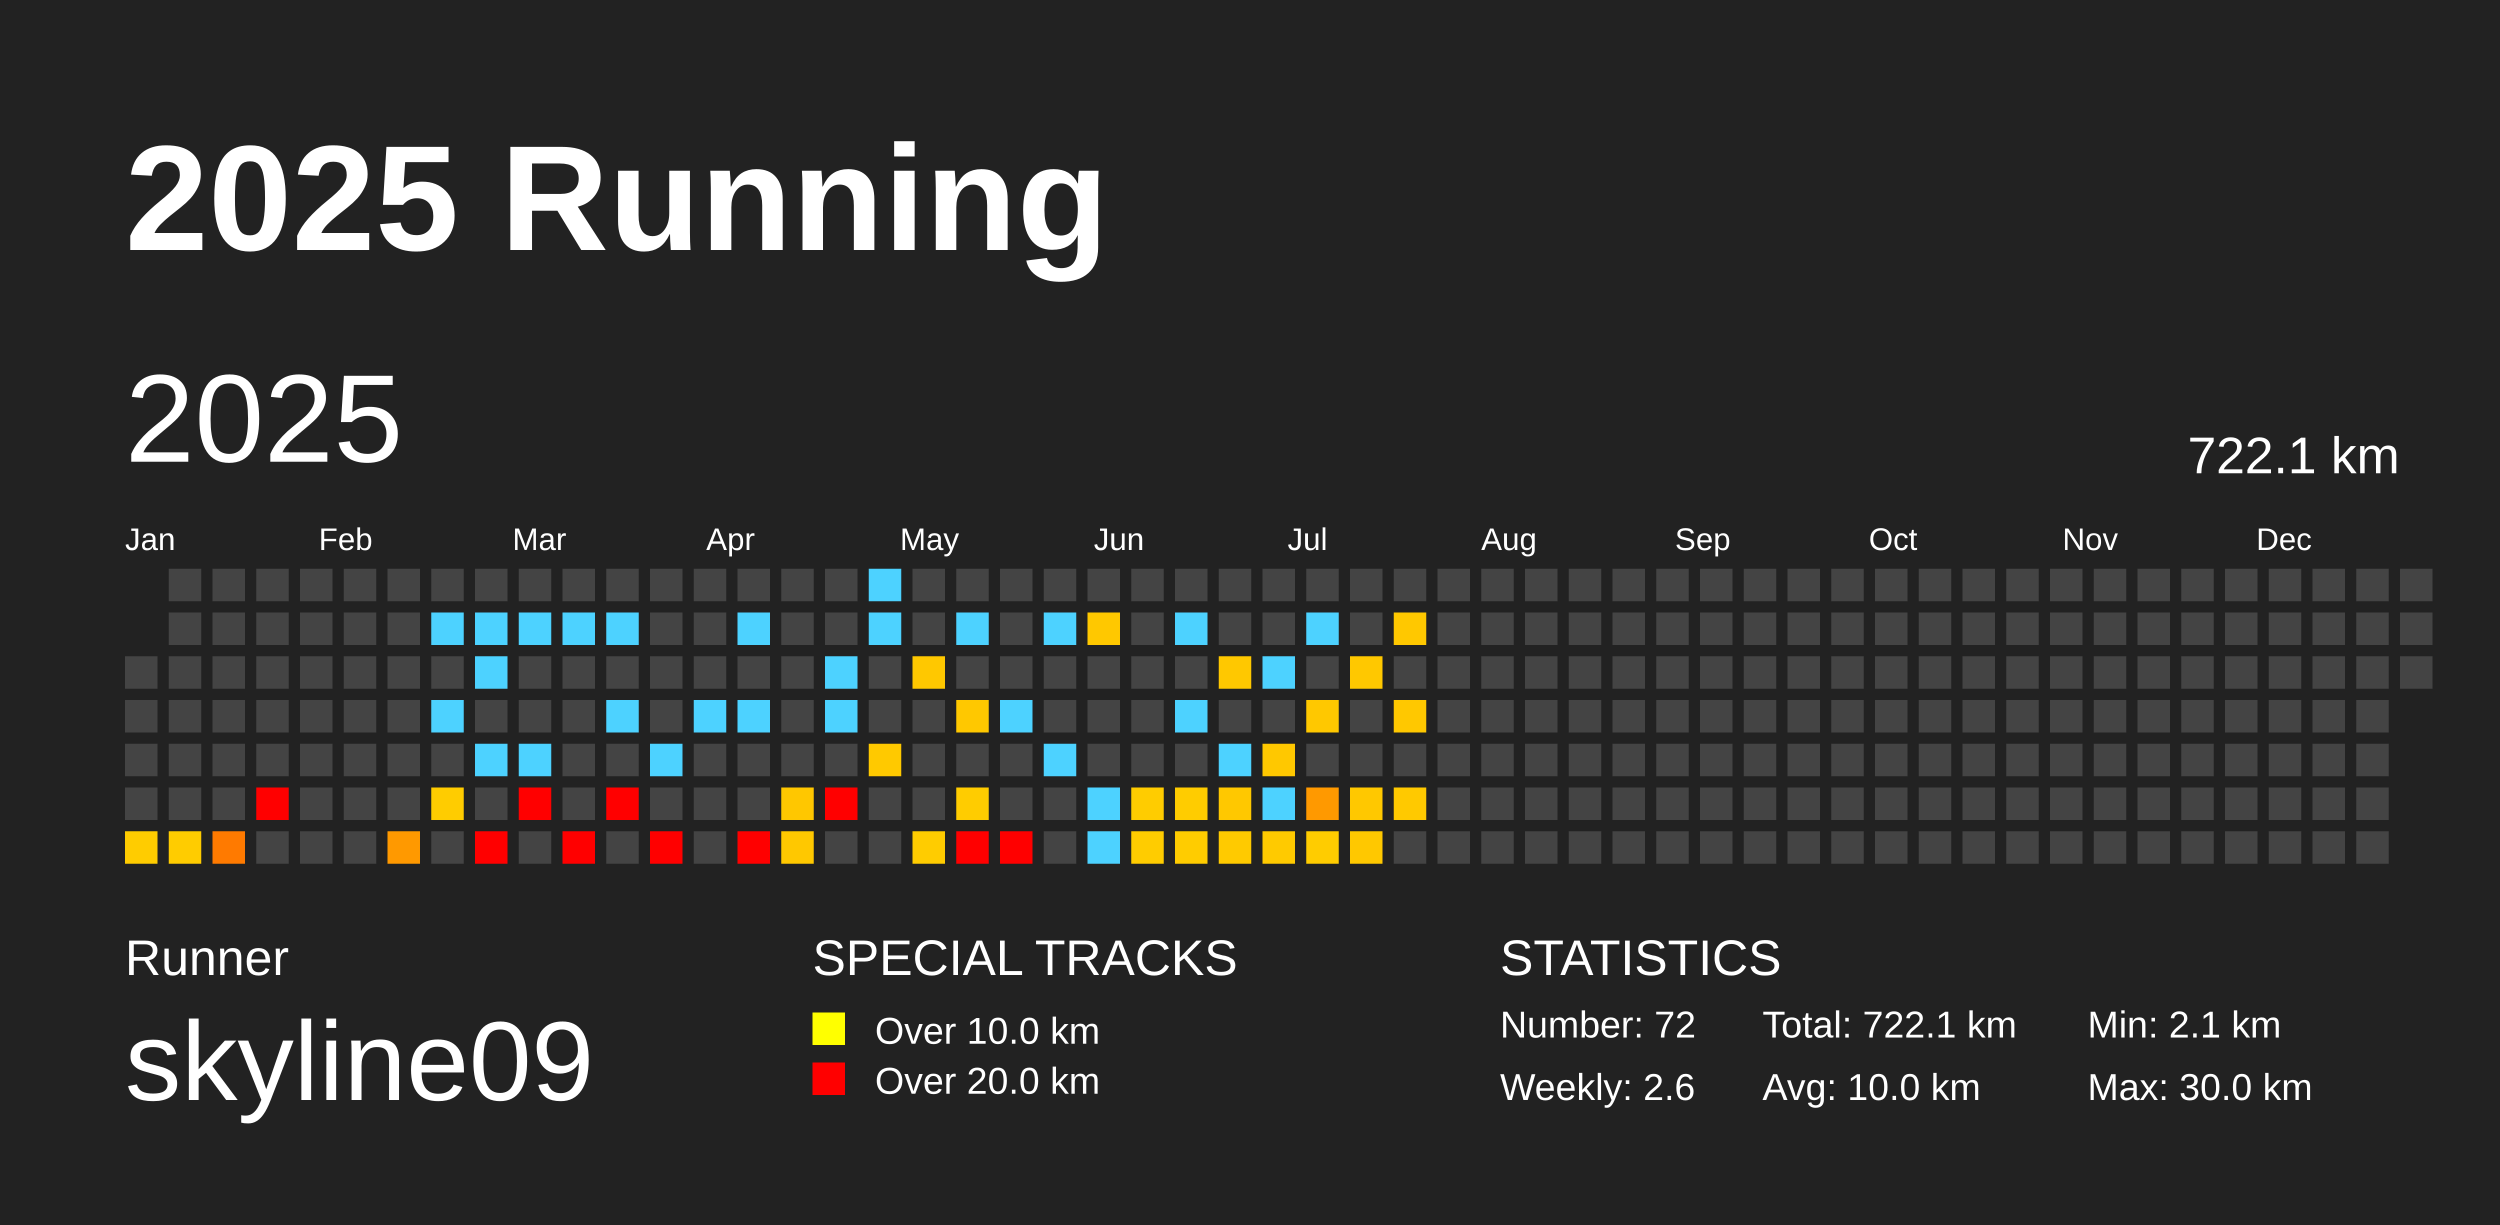
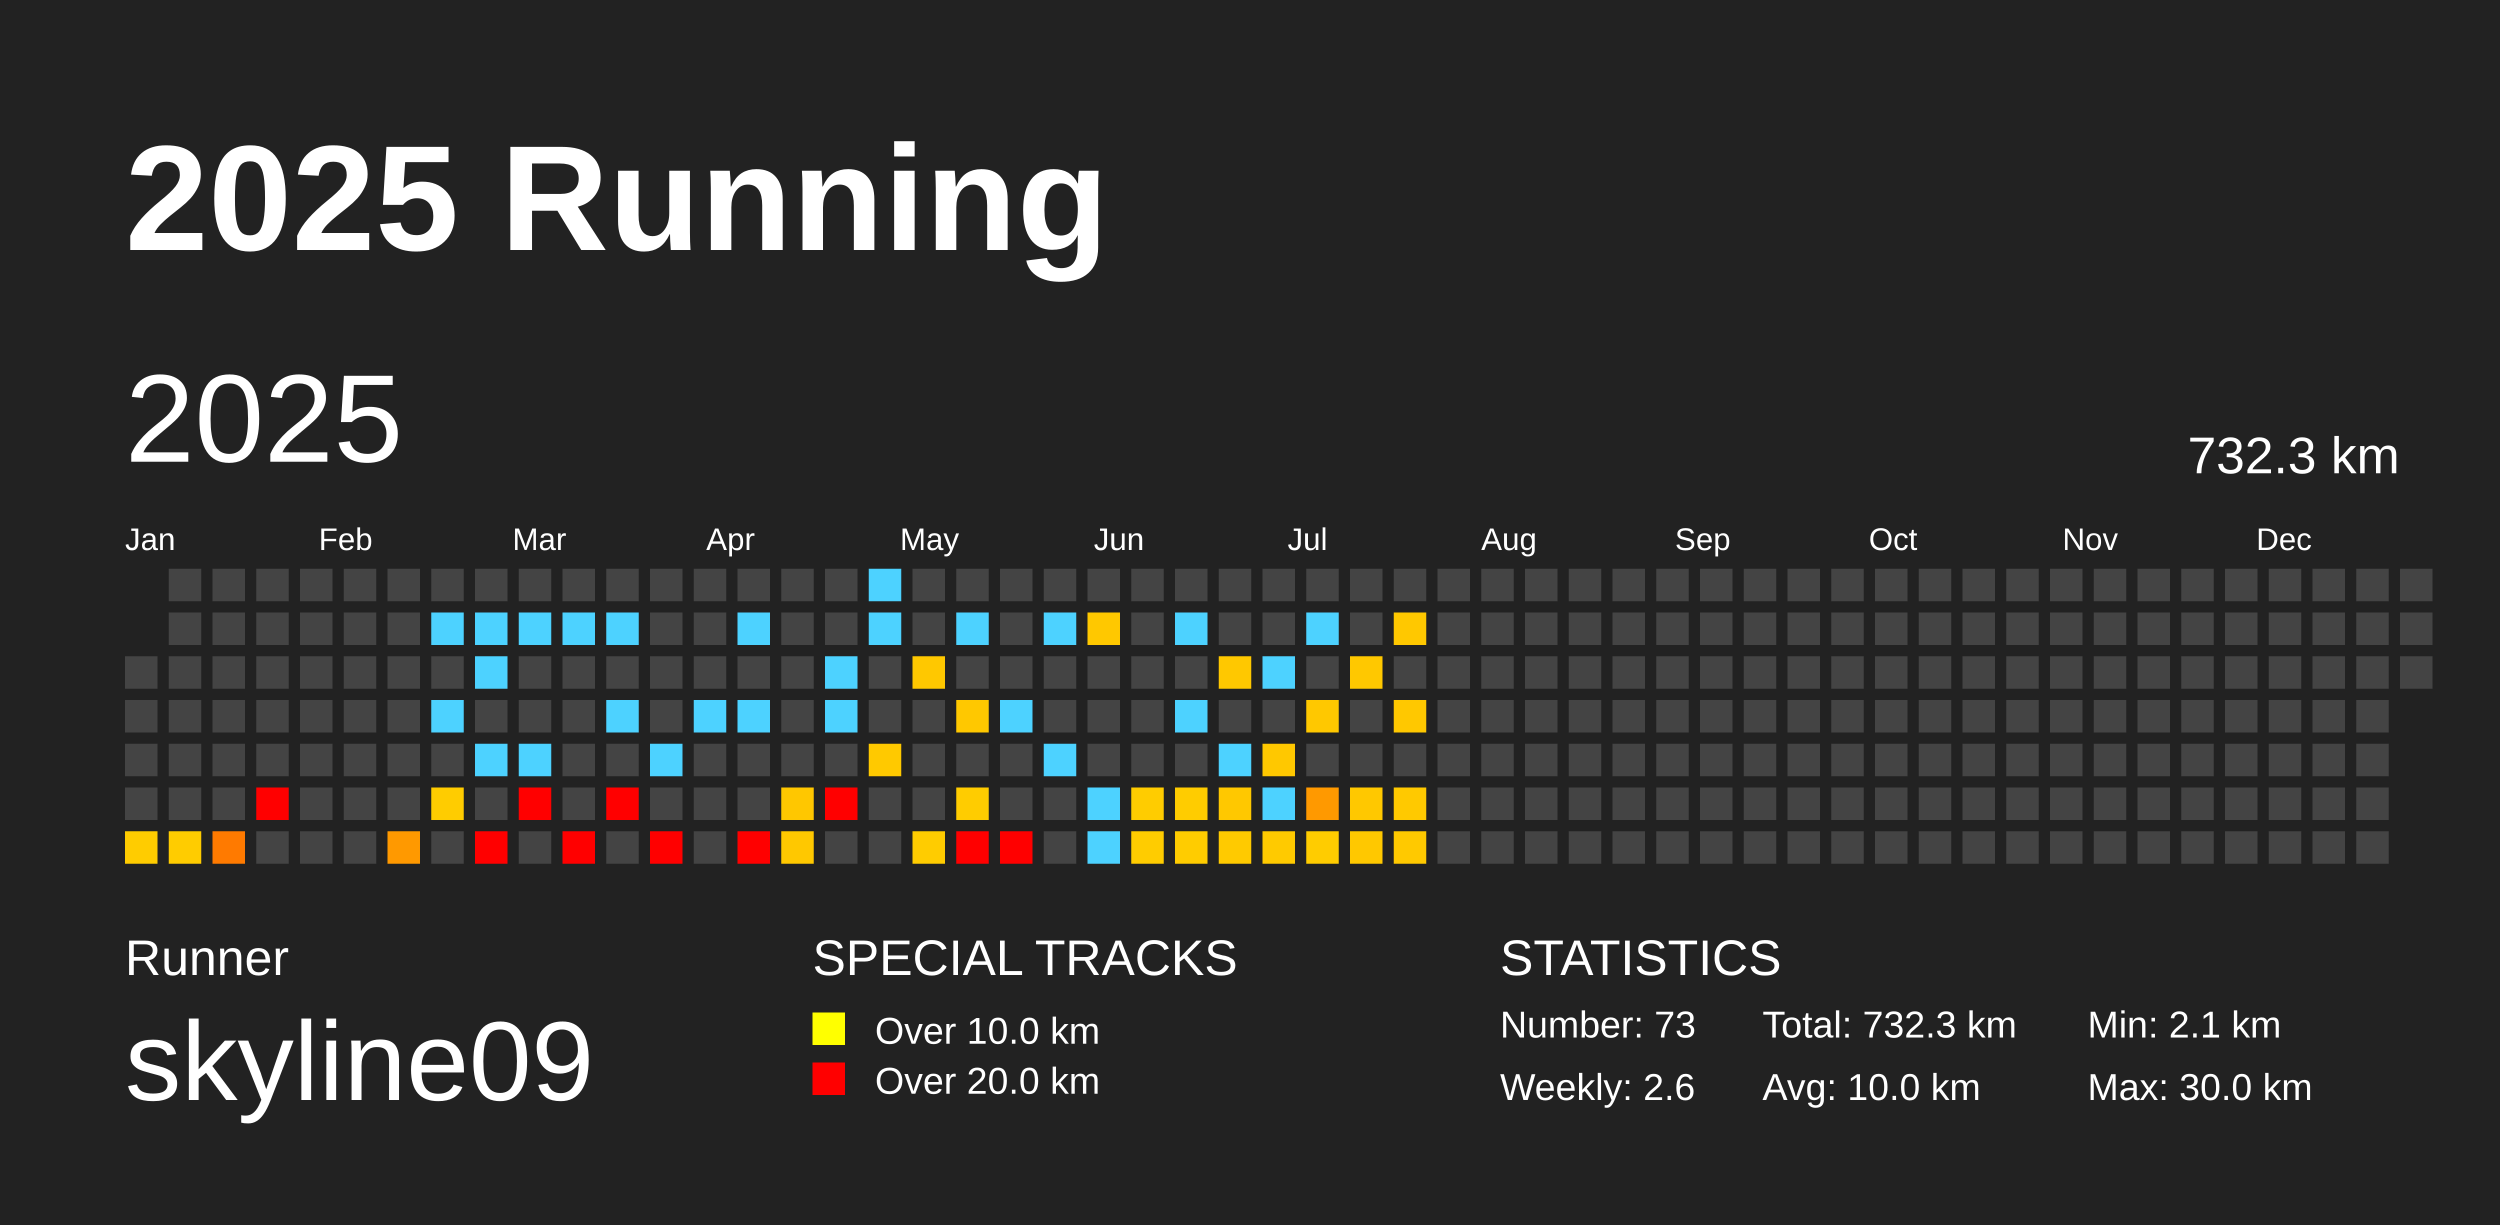
<svg xmlns="http://www.w3.org/2000/svg" baseProfile="full" height="98mm" version="1.1" viewBox="0,0,200,98" width="200mm">
  <defs />
  <rect fill="#222222" height="98" width="200" x="0" y="0" />
  <text fill="#FFFFFF" style="font-size:12px; font-family:Arial; font-weight:bold;" x="10" y="20">2025 Running</text>
  <text fill="#FFFFFF" style="font-size:4px; font-family:Arial" x="10" y="78">Runner</text>
  <text fill="#FFFFFF" style="font-size:9px; font-family:Arial" x="10" y="88">skyline09</text>
  <text fill="#FFFFFF" style="font-size:4px; font-family:Arial" x="65" y="78">SPECIAL TRACKS</text>
  <rect fill="yellow" height="2.6" width="2.6" x="65" y="81" />
  <text fill="#FFFFFF" style="font-size:3px; font-family:Arial" x="70" y="83.5">Over 10.0 km</text>
  <rect fill="red" height="2.6" width="2.6" x="65" y="85" />
  <text fill="#FFFFFF" style="font-size:3px; font-family:Arial" x="70" y="87.5">Over 20.0 km</text>
  <text fill="#FFFFFF" style="font-size:4px; font-family:Arial" x="120" y="78">STATISTICS</text>
-   <text fill="#FFFFFF" style="font-size:3px; font-family:Arial" x="120" y="83">Number: 72</text>
+   <text fill="#FFFFFF" style="font-size:3px; font-family:Arial" x="120" y="83">Number: 73</text>
  <text fill="#FFFFFF" style="font-size:3px; font-family:Arial" x="120" y="88">Weekly: 2.6</text>
-   <text fill="#FFFFFF" style="font-size:3px; font-family:Arial" x="141" y="83">Total: 722.1 km</text>
+   <text fill="#FFFFFF" style="font-size:3px; font-family:Arial" x="141" y="83">Total: 732.3 km</text>
  <text fill="#FFFFFF" style="font-size:3px; font-family:Arial" x="141" y="88">Avg: 10.0 km</text>
  <text fill="#FFFFFF" style="font-size:3px; font-family:Arial" x="167" y="83">Min: 2.1 km</text>
  <text fill="#FFFFFF" style="font-size:3px; font-family:Arial" x="167" y="88">Max: 30.0 km</text>
  <text dominant-baseline="hanging" fill="#FFFFFF" style="font-size:10.0px; font-family:Arial;" x="10" y="30">2025</text>
-   <text dominant-baseline="hanging" fill="#FFFFFF" style="font-size:4.125px; font-family:Arial;" x="175" y="35">722.1 km</text>
+   <text dominant-baseline="hanging" fill="#FFFFFF" style="font-size:4.125px; font-family:Arial;" x="175" y="35">732.3 km</text>
  <text fill="#FFFFFF" style="font-size:2.5px; font-family:Arial" x="10.0" y="44">Jan</text>
  <text fill="#FFFFFF" style="font-size:2.5px; font-family:Arial" x="25.5" y="44">Feb</text>
  <text fill="#FFFFFF" style="font-size:2.5px; font-family:Arial" x="41.0" y="44">Mar</text>
  <text fill="#FFFFFF" style="font-size:2.5px; font-family:Arial" x="56.5" y="44">Apr</text>
  <text fill="#FFFFFF" style="font-size:2.5px; font-family:Arial" x="72.0" y="44">May</text>
  <text fill="#FFFFFF" style="font-size:2.5px; font-family:Arial" x="87.5" y="44">Jun</text>
  <text fill="#FFFFFF" style="font-size:2.5px; font-family:Arial" x="103.0" y="44">Jul</text>
  <text fill="#FFFFFF" style="font-size:2.5px; font-family:Arial" x="118.5" y="44">Aug</text>
  <text fill="#FFFFFF" style="font-size:2.5px; font-family:Arial" x="134.0" y="44">Sep</text>
  <text fill="#FFFFFF" style="font-size:2.5px; font-family:Arial" x="149.5" y="44">Oct</text>
  <text fill="#FFFFFF" style="font-size:2.5px; font-family:Arial" x="165.0" y="44">Nov</text>
  <text fill="#FFFFFF" style="font-size:2.5px; font-family:Arial" x="180.5" y="44">Dec</text>
  <rect fill="#444444" height="2.6" width="2.6" x="10.0" y="52.5" />
  <rect fill="#444444" height="2.6" width="2.6" x="10.0" y="56.0" />
  <rect fill="#444444" height="2.6" width="2.6" x="10.0" y="59.5" />
  <rect fill="#444444" height="2.6" width="2.6" x="10.0" y="63.0" />
  <rect fill="#ffcc00" height="2.6" width="2.6" x="10.0" y="66.5" />
  <rect fill="#444444" height="2.6" width="2.6" x="13.5" y="45.5" />
  <rect fill="#444444" height="2.6" width="2.6" x="13.5" y="49.0" />
  <rect fill="#444444" height="2.6" width="2.6" x="13.5" y="52.5" />
  <rect fill="#444444" height="2.6" width="2.6" x="13.5" y="56.0" />
  <rect fill="#444444" height="2.6" width="2.6" x="13.5" y="59.5" />
  <rect fill="#444444" height="2.6" width="2.6" x="13.5" y="63.0" />
  <rect fill="#ffcc00" height="2.6" width="2.6" x="13.5" y="66.5" />
  <rect fill="#444444" height="2.6" width="2.6" x="17.0" y="45.5" />
  <rect fill="#444444" height="2.6" width="2.6" x="17.0" y="49.0" />
  <rect fill="#444444" height="2.6" width="2.6" x="17.0" y="52.5" />
  <rect fill="#444444" height="2.6" width="2.6" x="17.0" y="56.0" />
  <rect fill="#444444" height="2.6" width="2.6" x="17.0" y="59.5" />
  <rect fill="#444444" height="2.6" width="2.6" x="17.0" y="63.0" />
  <rect fill="#ff7a00" height="2.6" width="2.6" x="17.0" y="66.5" />
  <rect fill="#444444" height="2.6" width="2.6" x="20.5" y="45.5" />
  <rect fill="#444444" height="2.6" width="2.6" x="20.5" y="49.0" />
  <rect fill="#444444" height="2.6" width="2.6" x="20.5" y="52.5" />
  <rect fill="#444444" height="2.6" width="2.6" x="20.5" y="56.0" />
  <rect fill="#444444" height="2.6" width="2.6" x="20.5" y="59.5" />
  <rect fill="red" height="2.6" width="2.6" x="20.5" y="63.0" />
  <rect fill="#444444" height="2.6" width="2.6" x="20.5" y="66.5" />
  <rect fill="#444444" height="2.6" width="2.6" x="24.0" y="45.5" />
  <rect fill="#444444" height="2.6" width="2.6" x="24.0" y="49.0" />
  <rect fill="#444444" height="2.6" width="2.6" x="24.0" y="52.5" />
  <rect fill="#444444" height="2.6" width="2.6" x="24.0" y="56.0" />
  <rect fill="#444444" height="2.6" width="2.6" x="24.0" y="59.5" />
  <rect fill="#444444" height="2.6" width="2.6" x="24.0" y="63.0" />
  <rect fill="#444444" height="2.6" width="2.6" x="24.0" y="66.5" />
  <rect fill="#444444" height="2.6" width="2.6" x="27.5" y="45.5" />
  <rect fill="#444444" height="2.6" width="2.6" x="27.5" y="49.0" />
  <rect fill="#444444" height="2.6" width="2.6" x="27.5" y="52.5" />
  <rect fill="#444444" height="2.6" width="2.6" x="27.5" y="56.0" />
  <rect fill="#444444" height="2.6" width="2.6" x="27.5" y="59.5" />
  <rect fill="#444444" height="2.6" width="2.6" x="27.5" y="63.0" />
  <rect fill="#444444" height="2.6" width="2.6" x="27.5" y="66.5" />
  <rect fill="#444444" height="2.6" width="2.6" x="31.0" y="45.5" />
  <rect fill="#444444" height="2.6" width="2.6" x="31.0" y="49.0" />
  <rect fill="#444444" height="2.6" width="2.6" x="31.0" y="52.5" />
  <rect fill="#444444" height="2.6" width="2.6" x="31.0" y="56.0" />
  <rect fill="#444444" height="2.6" width="2.6" x="31.0" y="59.5" />
  <rect fill="#444444" height="2.6" width="2.6" x="31.0" y="63.0" />
  <rect fill="#ff9900" height="2.6" width="2.6" x="31.0" y="66.5" />
  <rect fill="#444444" height="2.6" width="2.6" x="34.5" y="45.5" />
  <rect fill="#4dd2ff" height="2.6" width="2.6" x="34.5" y="49.0" />
  <rect fill="#444444" height="2.6" width="2.6" x="34.5" y="52.5" />
  <rect fill="#4dd2ff" height="2.6" width="2.6" x="34.5" y="56.0" />
  <rect fill="#444444" height="2.6" width="2.6" x="34.5" y="59.5" />
  <rect fill="#ffcc00" height="2.6" width="2.6" x="34.5" y="63.0" />
  <rect fill="#444444" height="2.6" width="2.6" x="34.5" y="66.5" />
  <rect fill="#444444" height="2.6" width="2.6" x="38.0" y="45.5" />
  <rect fill="#4dd2ff" height="2.6" width="2.6" x="38.0" y="49.0" />
  <rect fill="#4dd2ff" height="2.6" width="2.6" x="38.0" y="52.5" />
  <rect fill="#444444" height="2.6" width="2.6" x="38.0" y="56.0" />
  <rect fill="#4dd2ff" height="2.6" width="2.6" x="38.0" y="59.5" />
  <rect fill="#444444" height="2.6" width="2.6" x="38.0" y="63.0" />
  <rect fill="red" height="2.6" width="2.6" x="38.0" y="66.5" />
  <rect fill="#444444" height="2.6" width="2.6" x="41.5" y="45.5" />
  <rect fill="#4dd2ff" height="2.6" width="2.6" x="41.5" y="49.0" />
  <rect fill="#444444" height="2.6" width="2.6" x="41.5" y="52.5" />
  <rect fill="#444444" height="2.6" width="2.6" x="41.5" y="56.0" />
  <rect fill="#4dd2ff" height="2.6" width="2.6" x="41.5" y="59.5" />
  <rect fill="red" height="2.6" width="2.6" x="41.5" y="63.0" />
  <rect fill="#444444" height="2.6" width="2.6" x="41.5" y="66.5" />
  <rect fill="#444444" height="2.6" width="2.6" x="45.0" y="45.5" />
  <rect fill="#4dd2ff" height="2.6" width="2.6" x="45.0" y="49.0" />
  <rect fill="#444444" height="2.6" width="2.6" x="45.0" y="52.5" />
  <rect fill="#444444" height="2.6" width="2.6" x="45.0" y="56.0" />
  <rect fill="#444444" height="2.6" width="2.6" x="45.0" y="59.5" />
  <rect fill="#444444" height="2.6" width="2.6" x="45.0" y="63.0" />
  <rect fill="red" height="2.6" width="2.6" x="45.0" y="66.5" />
  <rect fill="#444444" height="2.6" width="2.6" x="48.5" y="45.5" />
  <rect fill="#4dd2ff" height="2.6" width="2.6" x="48.5" y="49.0" />
  <rect fill="#444444" height="2.6" width="2.6" x="48.5" y="52.5" />
  <rect fill="#4dd2ff" height="2.6" width="2.6" x="48.5" y="56.0" />
  <rect fill="#444444" height="2.6" width="2.6" x="48.5" y="59.5" />
  <rect fill="red" height="2.6" width="2.6" x="48.5" y="63.0" />
  <rect fill="#444444" height="2.6" width="2.6" x="48.5" y="66.5" />
  <rect fill="#444444" height="2.6" width="2.6" x="52.0" y="45.5" />
  <rect fill="#444444" height="2.6" width="2.6" x="52.0" y="49.0" />
  <rect fill="#444444" height="2.6" width="2.6" x="52.0" y="52.5" />
  <rect fill="#444444" height="2.6" width="2.6" x="52.0" y="56.0" />
  <rect fill="#4dd2ff" height="2.6" width="2.6" x="52.0" y="59.5" />
  <rect fill="#444444" height="2.6" width="2.6" x="52.0" y="63.0" />
  <rect fill="red" height="2.6" width="2.6" x="52.0" y="66.5" />
  <rect fill="#444444" height="2.6" width="2.6" x="55.5" y="45.5" />
  <rect fill="#444444" height="2.6" width="2.6" x="55.5" y="49.0" />
  <rect fill="#444444" height="2.6" width="2.6" x="55.5" y="52.5" />
  <rect fill="#4dd2ff" height="2.6" width="2.6" x="55.5" y="56.0" />
  <rect fill="#444444" height="2.6" width="2.6" x="55.5" y="59.5" />
  <rect fill="#444444" height="2.6" width="2.6" x="55.5" y="63.0" />
  <rect fill="#444444" height="2.6" width="2.6" x="55.5" y="66.5" />
  <rect fill="#444444" height="2.6" width="2.6" x="59.0" y="45.5" />
  <rect fill="#4dd2ff" height="2.6" width="2.6" x="59.0" y="49.0" />
  <rect fill="#444444" height="2.6" width="2.6" x="59.0" y="52.5" />
  <rect fill="#4dd2ff" height="2.6" width="2.6" x="59.0" y="56.0" />
  <rect fill="#444444" height="2.6" width="2.6" x="59.0" y="59.5" />
  <rect fill="#444444" height="2.6" width="2.6" x="59.0" y="63.0" />
  <rect fill="red" height="2.6" width="2.6" x="59.0" y="66.5" />
  <rect fill="#444444" height="2.6" width="2.6" x="62.5" y="45.5" />
  <rect fill="#444444" height="2.6" width="2.6" x="62.5" y="49.0" />
  <rect fill="#444444" height="2.6" width="2.6" x="62.5" y="52.5" />
  <rect fill="#444444" height="2.6" width="2.6" x="62.5" y="56.0" />
  <rect fill="#444444" height="2.6" width="2.6" x="62.5" y="59.5" />
  <rect fill="#ffc700" height="2.6" width="2.6" x="62.5" y="63.0" />
  <rect fill="#ffc800" height="2.6" width="2.6" x="62.5" y="66.5" />
  <rect fill="#444444" height="2.6" width="2.6" x="66.0" y="45.5" />
  <rect fill="#444444" height="2.6" width="2.6" x="66.0" y="49.0" />
  <rect fill="#4dd2ff" height="2.6" width="2.6" x="66.0" y="52.5" />
  <rect fill="#4dd2ff" height="2.6" width="2.6" x="66.0" y="56.0" />
  <rect fill="#444444" height="2.6" width="2.6" x="66.0" y="59.5" />
  <rect fill="red" height="2.6" width="2.6" x="66.0" y="63.0" />
  <rect fill="#444444" height="2.6" width="2.6" x="66.0" y="66.5" />
  <rect fill="#4dd2ff" height="2.6" width="2.6" x="69.5" y="45.5" />
  <rect fill="#4dd2ff" height="2.6" width="2.6" x="69.5" y="49.0" />
  <rect fill="#444444" height="2.6" width="2.6" x="69.5" y="52.5" />
  <rect fill="#444444" height="2.6" width="2.6" x="69.5" y="56.0" />
  <rect fill="#ffc900" height="2.6" width="2.6" x="69.5" y="59.5" />
  <rect fill="#444444" height="2.6" width="2.6" x="69.5" y="63.0" />
  <rect fill="#444444" height="2.6" width="2.6" x="69.5" y="66.5" />
  <rect fill="#444444" height="2.6" width="2.6" x="73.0" y="45.5" />
  <rect fill="#444444" height="2.6" width="2.6" x="73.0" y="49.0" />
  <rect fill="#ffc800" height="2.6" width="2.6" x="73.0" y="52.5" />
  <rect fill="#444444" height="2.6" width="2.6" x="73.0" y="56.0" />
  <rect fill="#444444" height="2.6" width="2.6" x="73.0" y="59.5" />
  <rect fill="#444444" height="2.6" width="2.6" x="73.0" y="63.0" />
  <rect fill="#ffcc00" height="2.6" width="2.6" x="73.0" y="66.5" />
  <rect fill="#444444" height="2.6" width="2.6" x="76.5" y="45.5" />
  <rect fill="#4dd2ff" height="2.6" width="2.6" x="76.5" y="49.0" />
  <rect fill="#444444" height="2.6" width="2.6" x="76.5" y="52.5" />
  <rect fill="#ffc800" height="2.6" width="2.6" x="76.5" y="56.0" />
  <rect fill="#444444" height="2.6" width="2.6" x="76.5" y="59.5" />
  <rect fill="#ffcc00" height="2.6" width="2.6" x="76.5" y="63.0" />
  <rect fill="red" height="2.6" width="2.6" x="76.5" y="66.5" />
  <rect fill="#444444" height="2.6" width="2.6" x="80.0" y="45.5" />
  <rect fill="#444444" height="2.6" width="2.6" x="80.0" y="49.0" />
  <rect fill="#444444" height="2.6" width="2.6" x="80.0" y="52.5" />
  <rect fill="#4dd2ff" height="2.6" width="2.6" x="80.0" y="56.0" />
  <rect fill="#444444" height="2.6" width="2.6" x="80.0" y="59.5" />
  <rect fill="#444444" height="2.6" width="2.6" x="80.0" y="63.0" />
  <rect fill="red" height="2.6" width="2.6" x="80.0" y="66.5" />
  <rect fill="#444444" height="2.6" width="2.6" x="83.5" y="45.5" />
  <rect fill="#4dd2ff" height="2.6" width="2.6" x="83.5" y="49.0" />
  <rect fill="#444444" height="2.6" width="2.6" x="83.5" y="52.5" />
  <rect fill="#444444" height="2.6" width="2.6" x="83.5" y="56.0" />
  <rect fill="#4dd2ff" height="2.6" width="2.6" x="83.5" y="59.5" />
  <rect fill="#444444" height="2.6" width="2.6" x="83.5" y="63.0" />
  <rect fill="#444444" height="2.6" width="2.6" x="83.5" y="66.5" />
  <rect fill="#444444" height="2.6" width="2.6" x="87.0" y="45.5" />
  <rect fill="#ffc800" height="2.6" width="2.6" x="87.0" y="49.0" />
  <rect fill="#444444" height="2.6" width="2.6" x="87.0" y="52.5" />
  <rect fill="#444444" height="2.6" width="2.6" x="87.0" y="56.0" />
  <rect fill="#444444" height="2.6" width="2.6" x="87.0" y="59.5" />
  <rect fill="#4dd2ff" height="2.6" width="2.6" x="87.0" y="63.0" />
  <rect fill="#4dd2ff" height="2.6" width="2.6" x="87.0" y="66.5" />
  <rect fill="#444444" height="2.6" width="2.6" x="90.5" y="45.5" />
  <rect fill="#444444" height="2.6" width="2.6" x="90.5" y="49.0" />
  <rect fill="#444444" height="2.6" width="2.6" x="90.5" y="52.5" />
  <rect fill="#444444" height="2.6" width="2.6" x="90.5" y="56.0" />
  <rect fill="#444444" height="2.6" width="2.6" x="90.5" y="59.5" />
  <rect fill="#ffcc00" height="2.6" width="2.6" x="90.5" y="63.0" />
  <rect fill="#ffcc00" height="2.6" width="2.6" x="90.5" y="66.5" />
  <rect fill="#444444" height="2.6" width="2.6" x="94.0" y="45.5" />
  <rect fill="#4dd2ff" height="2.6" width="2.6" x="94.0" y="49.0" />
  <rect fill="#444444" height="2.6" width="2.6" x="94.0" y="52.5" />
  <rect fill="#4dd2ff" height="2.6" width="2.6" x="94.0" y="56.0" />
  <rect fill="#444444" height="2.6" width="2.6" x="94.0" y="59.5" />
  <rect fill="#ffcc00" height="2.6" width="2.6" x="94.0" y="63.0" />
  <rect fill="#ffcc00" height="2.6" width="2.6" x="94.0" y="66.5" />
  <rect fill="#444444" height="2.6" width="2.6" x="97.5" y="45.5" />
  <rect fill="#444444" height="2.6" width="2.6" x="97.5" y="49.0" />
  <rect fill="#ffc800" height="2.6" width="2.6" x="97.5" y="52.5" />
  <rect fill="#444444" height="2.6" width="2.6" x="97.5" y="56.0" />
  <rect fill="#4dd2ff" height="2.6" width="2.6" x="97.5" y="59.5" />
  <rect fill="#ffc800" height="2.6" width="2.6" x="97.5" y="63.0" />
  <rect fill="#ffca00" height="2.6" width="2.6" x="97.5" y="66.5" />
  <rect fill="#444444" height="2.6" width="2.6" x="101.0" y="45.5" />
  <rect fill="#444444" height="2.6" width="2.6" x="101.0" y="49.0" />
  <rect fill="#4dd2ff" height="2.6" width="2.6" x="101.0" y="52.5" />
  <rect fill="#444444" height="2.6" width="2.6" x="101.0" y="56.0" />
  <rect fill="#ffc800" height="2.6" width="2.6" x="101.0" y="59.5" />
  <rect fill="#4dd2ff" height="2.6" width="2.6" x="101.0" y="63.0" />
  <rect fill="#ffca00" height="2.6" width="2.6" x="101.0" y="66.5" />
  <rect fill="#444444" height="2.6" width="2.6" x="104.5" y="45.5" />
  <rect fill="#4dd2ff" height="2.6" width="2.6" x="104.5" y="49.0" />
  <rect fill="#444444" height="2.6" width="2.6" x="104.5" y="52.5" />
  <rect fill="#ffc800" height="2.6" width="2.6" x="104.5" y="56.0" />
  <rect fill="#444444" height="2.6" width="2.6" x="104.5" y="59.5" />
  <rect fill="#ff9900" height="2.6" width="2.6" x="104.5" y="63.0" />
  <rect fill="#ffcc00" height="2.6" width="2.6" x="104.5" y="66.5" />
  <rect fill="#444444" height="2.6" width="2.6" x="108.0" y="45.5" />
  <rect fill="#444444" height="2.6" width="2.6" x="108.0" y="49.0" />
  <rect fill="#ffc800" height="2.6" width="2.6" x="108.0" y="52.5" />
  <rect fill="#444444" height="2.6" width="2.6" x="108.0" y="56.0" />
  <rect fill="#444444" height="2.6" width="2.6" x="108.0" y="59.5" />
  <rect fill="#ffc800" height="2.6" width="2.6" x="108.0" y="63.0" />
  <rect fill="#ffc800" height="2.6" width="2.6" x="108.0" y="66.5" />
  <rect fill="#444444" height="2.6" width="2.6" x="111.5" y="45.5" />
  <rect fill="#ffc800" height="2.6" width="2.6" x="111.5" y="49.0" />
  <rect fill="#444444" height="2.6" width="2.6" x="111.5" y="52.5" />
  <rect fill="#ffc800" height="2.6" width="2.6" x="111.5" y="56.0" />
  <rect fill="#444444" height="2.6" width="2.6" x="111.5" y="59.5" />
  <rect fill="#ffc900" height="2.6" width="2.6" x="111.5" y="63.0" />
-   <rect fill="#444444" height="2.6" width="2.6" x="111.5" y="66.5" />
+   <rect fill="#ffc900" height="2.6" width="2.6" x="111.5" y="66.5" />
  <rect fill="#444444" height="2.6" width="2.6" x="115.0" y="45.5" />
  <rect fill="#444444" height="2.6" width="2.6" x="115.0" y="49.0" />
  <rect fill="#444444" height="2.6" width="2.6" x="115.0" y="52.5" />
  <rect fill="#444444" height="2.6" width="2.6" x="115.0" y="56.0" />
  <rect fill="#444444" height="2.6" width="2.6" x="115.0" y="59.5" />
  <rect fill="#444444" height="2.6" width="2.6" x="115.0" y="63.0" />
  <rect fill="#444444" height="2.6" width="2.6" x="115.0" y="66.5" />
  <rect fill="#444444" height="2.6" width="2.6" x="118.5" y="45.5" />
  <rect fill="#444444" height="2.6" width="2.6" x="118.5" y="49.0" />
  <rect fill="#444444" height="2.6" width="2.6" x="118.5" y="52.5" />
  <rect fill="#444444" height="2.6" width="2.6" x="118.5" y="56.0" />
  <rect fill="#444444" height="2.6" width="2.6" x="118.5" y="59.5" />
  <rect fill="#444444" height="2.6" width="2.6" x="118.5" y="63.0" />
  <rect fill="#444444" height="2.6" width="2.6" x="118.5" y="66.5" />
  <rect fill="#444444" height="2.6" width="2.6" x="122.0" y="45.5" />
  <rect fill="#444444" height="2.6" width="2.6" x="122.0" y="49.0" />
  <rect fill="#444444" height="2.6" width="2.6" x="122.0" y="52.5" />
  <rect fill="#444444" height="2.6" width="2.6" x="122.0" y="56.0" />
  <rect fill="#444444" height="2.6" width="2.6" x="122.0" y="59.5" />
  <rect fill="#444444" height="2.6" width="2.6" x="122.0" y="63.0" />
  <rect fill="#444444" height="2.6" width="2.6" x="122.0" y="66.5" />
  <rect fill="#444444" height="2.6" width="2.6" x="125.5" y="45.5" />
  <rect fill="#444444" height="2.6" width="2.6" x="125.5" y="49.0" />
  <rect fill="#444444" height="2.6" width="2.6" x="125.5" y="52.5" />
  <rect fill="#444444" height="2.6" width="2.6" x="125.5" y="56.0" />
  <rect fill="#444444" height="2.6" width="2.6" x="125.5" y="59.5" />
  <rect fill="#444444" height="2.6" width="2.6" x="125.5" y="63.0" />
  <rect fill="#444444" height="2.6" width="2.6" x="125.5" y="66.5" />
  <rect fill="#444444" height="2.6" width="2.6" x="129.0" y="45.5" />
  <rect fill="#444444" height="2.6" width="2.6" x="129.0" y="49.0" />
  <rect fill="#444444" height="2.6" width="2.6" x="129.0" y="52.5" />
  <rect fill="#444444" height="2.6" width="2.6" x="129.0" y="56.0" />
  <rect fill="#444444" height="2.6" width="2.6" x="129.0" y="59.5" />
  <rect fill="#444444" height="2.6" width="2.6" x="129.0" y="63.0" />
  <rect fill="#444444" height="2.6" width="2.6" x="129.0" y="66.5" />
  <rect fill="#444444" height="2.6" width="2.6" x="132.5" y="45.5" />
  <rect fill="#444444" height="2.6" width="2.6" x="132.5" y="49.0" />
  <rect fill="#444444" height="2.6" width="2.6" x="132.5" y="52.5" />
  <rect fill="#444444" height="2.6" width="2.6" x="132.5" y="56.0" />
  <rect fill="#444444" height="2.6" width="2.6" x="132.5" y="59.5" />
  <rect fill="#444444" height="2.6" width="2.6" x="132.5" y="63.0" />
  <rect fill="#444444" height="2.6" width="2.6" x="132.5" y="66.5" />
  <rect fill="#444444" height="2.6" width="2.6" x="136.0" y="45.5" />
  <rect fill="#444444" height="2.6" width="2.6" x="136.0" y="49.0" />
  <rect fill="#444444" height="2.6" width="2.6" x="136.0" y="52.5" />
  <rect fill="#444444" height="2.6" width="2.6" x="136.0" y="56.0" />
  <rect fill="#444444" height="2.6" width="2.6" x="136.0" y="59.5" />
  <rect fill="#444444" height="2.6" width="2.6" x="136.0" y="63.0" />
  <rect fill="#444444" height="2.6" width="2.6" x="136.0" y="66.5" />
  <rect fill="#444444" height="2.6" width="2.6" x="139.5" y="45.5" />
  <rect fill="#444444" height="2.6" width="2.6" x="139.5" y="49.0" />
  <rect fill="#444444" height="2.6" width="2.6" x="139.5" y="52.5" />
  <rect fill="#444444" height="2.6" width="2.6" x="139.5" y="56.0" />
  <rect fill="#444444" height="2.6" width="2.6" x="139.5" y="59.5" />
  <rect fill="#444444" height="2.6" width="2.6" x="139.5" y="63.0" />
  <rect fill="#444444" height="2.6" width="2.6" x="139.5" y="66.5" />
  <rect fill="#444444" height="2.6" width="2.6" x="143.0" y="45.5" />
  <rect fill="#444444" height="2.6" width="2.6" x="143.0" y="49.0" />
  <rect fill="#444444" height="2.6" width="2.6" x="143.0" y="52.5" />
  <rect fill="#444444" height="2.6" width="2.6" x="143.0" y="56.0" />
  <rect fill="#444444" height="2.6" width="2.6" x="143.0" y="59.5" />
  <rect fill="#444444" height="2.6" width="2.6" x="143.0" y="63.0" />
  <rect fill="#444444" height="2.6" width="2.6" x="143.0" y="66.5" />
  <rect fill="#444444" height="2.6" width="2.6" x="146.5" y="45.5" />
  <rect fill="#444444" height="2.6" width="2.6" x="146.5" y="49.0" />
  <rect fill="#444444" height="2.6" width="2.6" x="146.5" y="52.5" />
  <rect fill="#444444" height="2.6" width="2.6" x="146.5" y="56.0" />
  <rect fill="#444444" height="2.6" width="2.6" x="146.5" y="59.5" />
  <rect fill="#444444" height="2.6" width="2.6" x="146.5" y="63.0" />
  <rect fill="#444444" height="2.6" width="2.6" x="146.5" y="66.5" />
  <rect fill="#444444" height="2.6" width="2.6" x="150.0" y="45.5" />
  <rect fill="#444444" height="2.6" width="2.6" x="150.0" y="49.0" />
  <rect fill="#444444" height="2.6" width="2.6" x="150.0" y="52.5" />
  <rect fill="#444444" height="2.6" width="2.6" x="150.0" y="56.0" />
  <rect fill="#444444" height="2.6" width="2.6" x="150.0" y="59.5" />
  <rect fill="#444444" height="2.6" width="2.6" x="150.0" y="63.0" />
  <rect fill="#444444" height="2.6" width="2.6" x="150.0" y="66.5" />
  <rect fill="#444444" height="2.6" width="2.6" x="153.5" y="45.5" />
  <rect fill="#444444" height="2.6" width="2.6" x="153.5" y="49.0" />
  <rect fill="#444444" height="2.6" width="2.6" x="153.5" y="52.5" />
  <rect fill="#444444" height="2.6" width="2.6" x="153.5" y="56.0" />
  <rect fill="#444444" height="2.6" width="2.6" x="153.5" y="59.5" />
  <rect fill="#444444" height="2.6" width="2.6" x="153.5" y="63.0" />
  <rect fill="#444444" height="2.6" width="2.6" x="153.5" y="66.5" />
  <rect fill="#444444" height="2.6" width="2.6" x="157.0" y="45.5" />
  <rect fill="#444444" height="2.6" width="2.6" x="157.0" y="49.0" />
  <rect fill="#444444" height="2.6" width="2.6" x="157.0" y="52.5" />
  <rect fill="#444444" height="2.6" width="2.6" x="157.0" y="56.0" />
  <rect fill="#444444" height="2.6" width="2.6" x="157.0" y="59.5" />
  <rect fill="#444444" height="2.6" width="2.6" x="157.0" y="63.0" />
  <rect fill="#444444" height="2.6" width="2.6" x="157.0" y="66.5" />
  <rect fill="#444444" height="2.6" width="2.6" x="160.5" y="45.5" />
  <rect fill="#444444" height="2.6" width="2.6" x="160.5" y="49.0" />
  <rect fill="#444444" height="2.6" width="2.6" x="160.5" y="52.5" />
  <rect fill="#444444" height="2.6" width="2.6" x="160.5" y="56.0" />
  <rect fill="#444444" height="2.6" width="2.6" x="160.5" y="59.5" />
  <rect fill="#444444" height="2.6" width="2.6" x="160.5" y="63.0" />
  <rect fill="#444444" height="2.6" width="2.6" x="160.5" y="66.5" />
  <rect fill="#444444" height="2.6" width="2.6" x="164.0" y="45.5" />
  <rect fill="#444444" height="2.6" width="2.6" x="164.0" y="49.0" />
  <rect fill="#444444" height="2.6" width="2.6" x="164.0" y="52.5" />
  <rect fill="#444444" height="2.6" width="2.6" x="164.0" y="56.0" />
  <rect fill="#444444" height="2.6" width="2.6" x="164.0" y="59.5" />
  <rect fill="#444444" height="2.6" width="2.6" x="164.0" y="63.0" />
  <rect fill="#444444" height="2.6" width="2.6" x="164.0" y="66.5" />
  <rect fill="#444444" height="2.6" width="2.6" x="167.5" y="45.5" />
  <rect fill="#444444" height="2.6" width="2.6" x="167.5" y="49.0" />
  <rect fill="#444444" height="2.6" width="2.6" x="167.5" y="52.5" />
  <rect fill="#444444" height="2.6" width="2.6" x="167.5" y="56.0" />
  <rect fill="#444444" height="2.6" width="2.6" x="167.5" y="59.5" />
  <rect fill="#444444" height="2.6" width="2.6" x="167.5" y="63.0" />
  <rect fill="#444444" height="2.6" width="2.6" x="167.5" y="66.5" />
  <rect fill="#444444" height="2.6" width="2.6" x="171.0" y="45.5" />
  <rect fill="#444444" height="2.6" width="2.6" x="171.0" y="49.0" />
  <rect fill="#444444" height="2.6" width="2.6" x="171.0" y="52.5" />
  <rect fill="#444444" height="2.6" width="2.6" x="171.0" y="56.0" />
  <rect fill="#444444" height="2.6" width="2.6" x="171.0" y="59.5" />
  <rect fill="#444444" height="2.6" width="2.6" x="171.0" y="63.0" />
  <rect fill="#444444" height="2.6" width="2.6" x="171.0" y="66.5" />
  <rect fill="#444444" height="2.6" width="2.6" x="174.5" y="45.5" />
  <rect fill="#444444" height="2.6" width="2.6" x="174.5" y="49.0" />
  <rect fill="#444444" height="2.6" width="2.6" x="174.5" y="52.5" />
  <rect fill="#444444" height="2.6" width="2.6" x="174.5" y="56.0" />
  <rect fill="#444444" height="2.6" width="2.6" x="174.5" y="59.5" />
  <rect fill="#444444" height="2.6" width="2.6" x="174.5" y="63.0" />
  <rect fill="#444444" height="2.6" width="2.6" x="174.5" y="66.5" />
  <rect fill="#444444" height="2.6" width="2.6" x="178.0" y="45.5" />
  <rect fill="#444444" height="2.6" width="2.6" x="178.0" y="49.0" />
  <rect fill="#444444" height="2.6" width="2.6" x="178.0" y="52.5" />
  <rect fill="#444444" height="2.6" width="2.6" x="178.0" y="56.0" />
  <rect fill="#444444" height="2.6" width="2.6" x="178.0" y="59.5" />
  <rect fill="#444444" height="2.6" width="2.6" x="178.0" y="63.0" />
  <rect fill="#444444" height="2.6" width="2.6" x="178.0" y="66.5" />
  <rect fill="#444444" height="2.6" width="2.6" x="181.5" y="45.5" />
  <rect fill="#444444" height="2.6" width="2.6" x="181.5" y="49.0" />
  <rect fill="#444444" height="2.6" width="2.6" x="181.5" y="52.5" />
  <rect fill="#444444" height="2.6" width="2.6" x="181.5" y="56.0" />
  <rect fill="#444444" height="2.6" width="2.6" x="181.5" y="59.5" />
  <rect fill="#444444" height="2.6" width="2.6" x="181.5" y="63.0" />
  <rect fill="#444444" height="2.6" width="2.6" x="181.5" y="66.5" />
  <rect fill="#444444" height="2.6" width="2.6" x="185.0" y="45.5" />
  <rect fill="#444444" height="2.6" width="2.6" x="185.0" y="49.0" />
  <rect fill="#444444" height="2.6" width="2.6" x="185.0" y="52.5" />
  <rect fill="#444444" height="2.6" width="2.6" x="185.0" y="56.0" />
  <rect fill="#444444" height="2.6" width="2.6" x="185.0" y="59.5" />
  <rect fill="#444444" height="2.6" width="2.6" x="185.0" y="63.0" />
  <rect fill="#444444" height="2.6" width="2.6" x="185.0" y="66.5" />
  <rect fill="#444444" height="2.6" width="2.6" x="188.5" y="45.5" />
  <rect fill="#444444" height="2.6" width="2.6" x="188.5" y="49.0" />
  <rect fill="#444444" height="2.6" width="2.6" x="188.5" y="52.5" />
  <rect fill="#444444" height="2.6" width="2.6" x="188.5" y="56.0" />
  <rect fill="#444444" height="2.6" width="2.6" x="188.5" y="59.5" />
  <rect fill="#444444" height="2.6" width="2.6" x="188.5" y="63.0" />
  <rect fill="#444444" height="2.6" width="2.6" x="188.5" y="66.5" />
  <rect fill="#444444" height="2.6" width="2.6" x="192.0" y="45.5" />
  <rect fill="#444444" height="2.6" width="2.6" x="192.0" y="49.0" />
  <rect fill="#444444" height="2.6" width="2.6" x="192.0" y="52.5" />
</svg>
